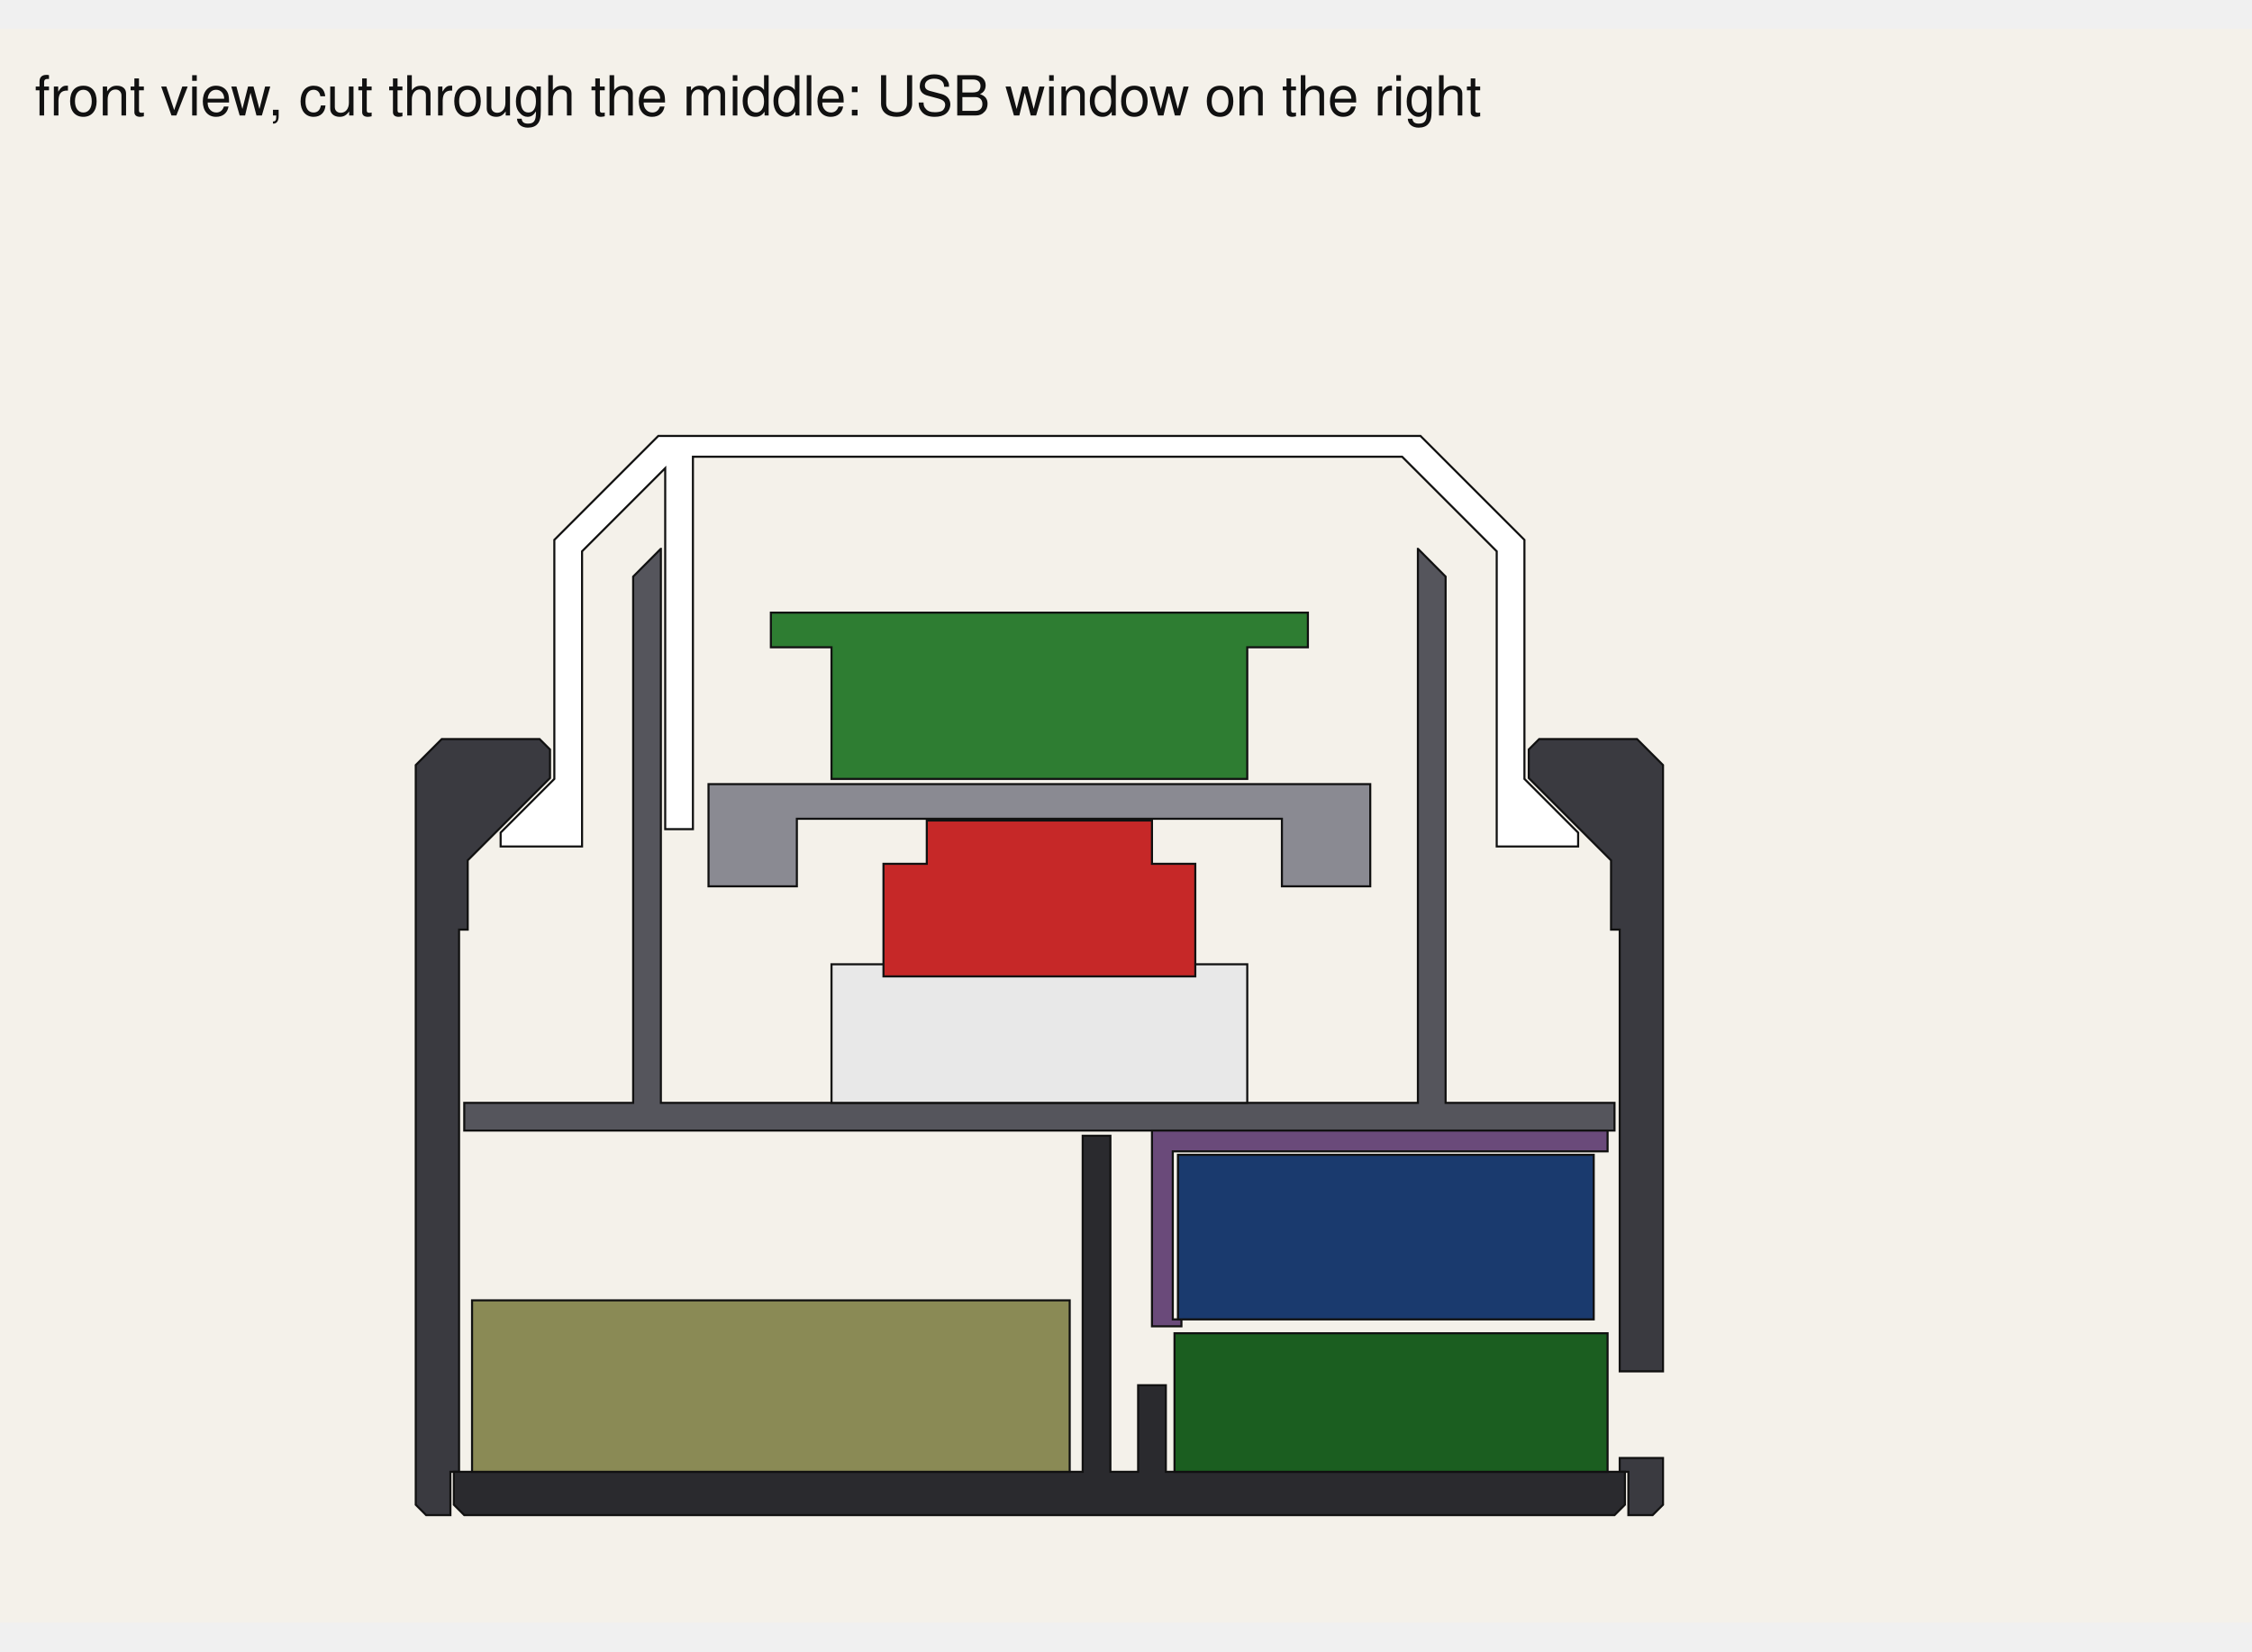
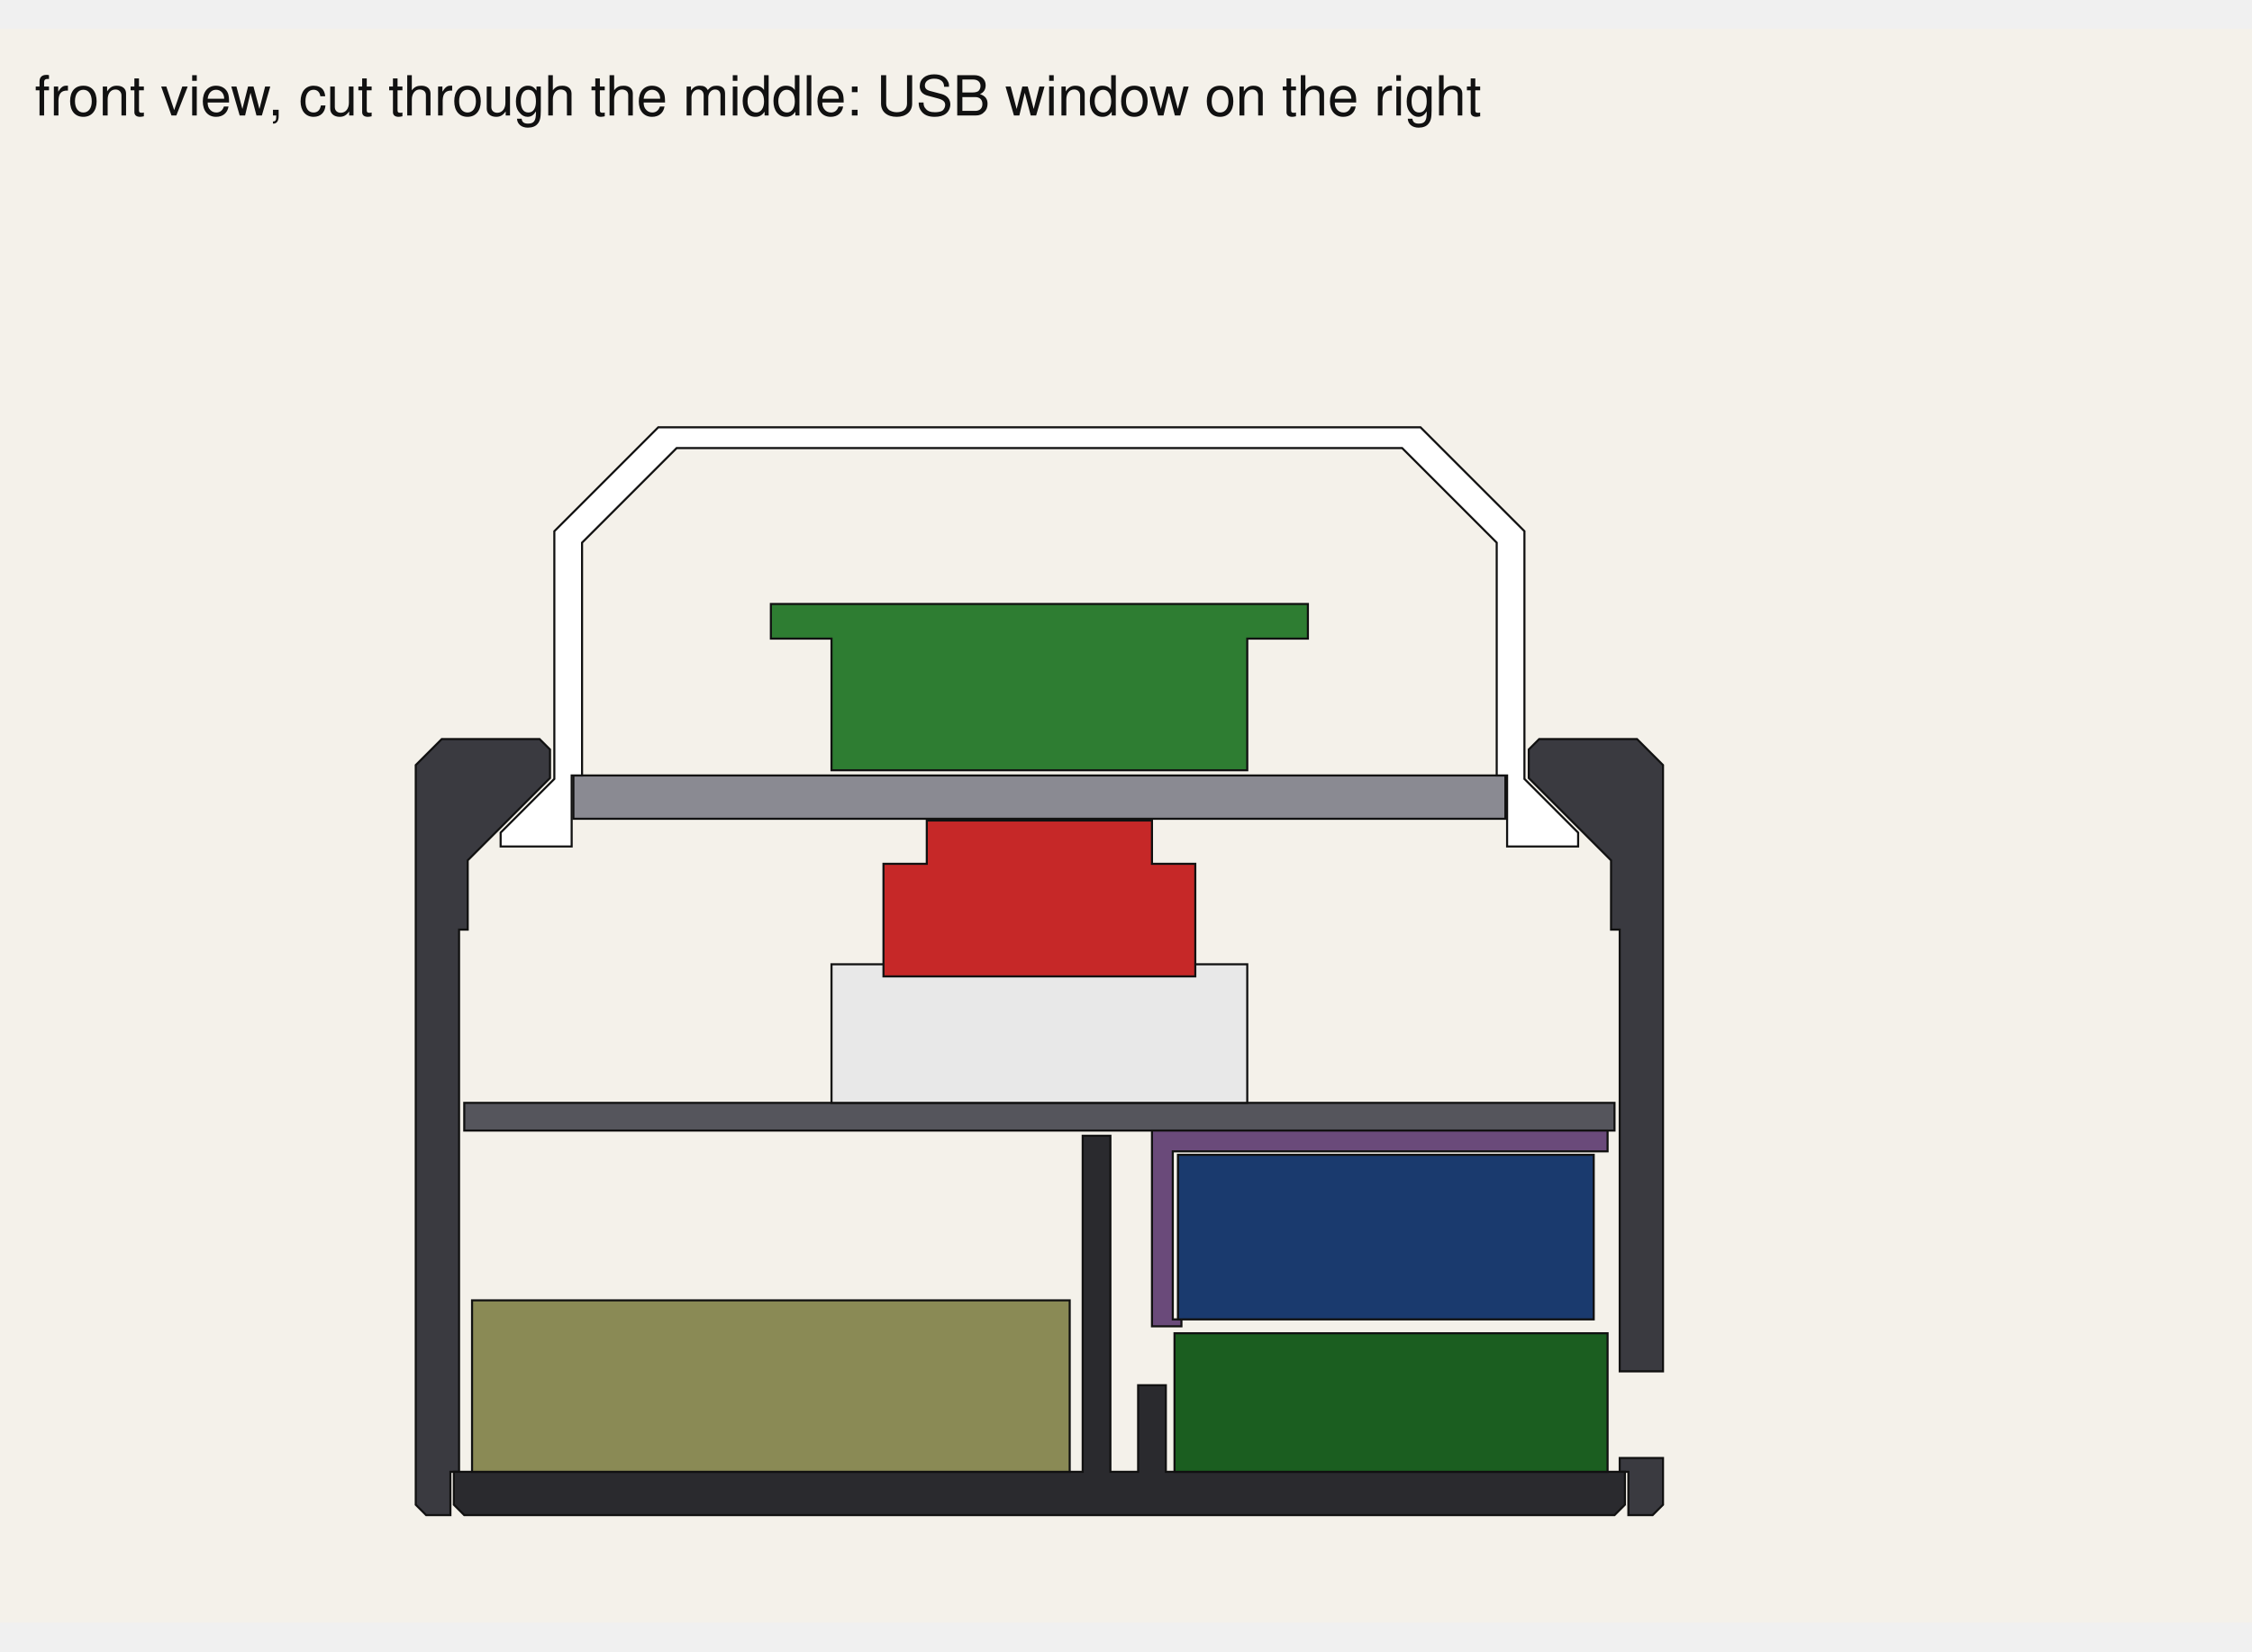
<svg xmlns="http://www.w3.org/2000/svg" viewBox="-60 -62 130 92" width="1320" height="968">
  <rect x="-60" y="-62" width="130" height="92" fill="#f4f1ea" />
  <path d="M-28.25,-20.40 L-28.25,-18.75 L-33.00,-14.00 L-33.00,-10.00 L-33.01,-10.00 L-33.50,-10.00 L-33.50,-5.00 L-33.50,-4.50 L-33.50,0.50 L-33.50,1.00 L-33.50,11.15 L-33.50,21.30 L-33.75,21.30 L-34.00,21.30 L-34.00,22.55 L-34.00,23.80 L-34.70,23.80 L-35.40,23.80 L-35.70,23.50 L-36.00,23.20 L-36.00,1.85 L-36.00,-19.50 L-35.25,-20.25 L-34.50,-21.00 L-34.33,-21.00 L-33.68,-21.00 L-33.18,-21.00 L-29.03,-21.00 L-28.98,-21.00 L-28.85,-21.00 Z M36.00,20.99 L36.00,23.20 L35.70,23.50 L35.40,23.80 L34.70,23.80 L34.00,23.80 L34.00,22.55 L34.00,21.30 L33.75,21.30 L33.50,21.30 L33.50,20.64 L33.50,20.50 L35.20,20.50 L36.00,20.50 Z M35.25,-20.25 L36.00,-19.50 L36.00,1.85 L36.00,12.23 L36.00,15.50 L34.30,15.50 L33.50,15.50 L33.50,14.05 L33.50,10.65 L33.50,0.52 L33.50,0.00 L33.50,-5.00 L33.50,-10.00 L33.47,-10.00 L33.01,-10.00 L33.00,-10.00 L33.00,-14.00 L28.25,-18.75 L28.25,-20.40 L28.85,-21.00 L28.98,-21.00 L29.03,-21.00 L33.18,-21.00 L33.87,-21.00 L34.50,-21.00 Z" fill="#3a3a40" fill-rule="evenodd" stroke="#111" stroke-width="0.12" />
-   <path d="M-21.85,0.00 L-20.30,0.00 L-18.86,0.00 L-18.70,0.00 L-17.29,0.00 L-15.97,0.00 L-15.68,0.00 L-14.39,0.00 L-13.18,0.00 L-12.04,0.00 L-10.96,0.00 L-10.49,0.00 L-9.44,0.00 L-8.45,0.00 L-7.91,0.00 L-7.33,0.00 L-6.35,0.00 L-5.42,0.00 L-4.53,0.00 L-3.69,0.00 L-2.89,0.00 L-2.22,0.00 L-1.45,0.00 L-0.71,0.00 L0.00,0.00 L0.55,0.00 L1.29,0.00 L2.07,0.00 L2.88,0.00 L3.73,0.00 L4.63,0.00 L5.57,0.00 L6.58,0.00 L7.65,0.00 L8.21,0.00 L8.26,0.00 L8.37,0.00 L8.52,0.00 L8.72,0.00 L8.95,0.00 L9.20,0.00 L14.58,0.00 L14.69,0.00 L14.83,0.00 L15.42,0.00 L16.05,0.00 L16.70,0.00 L16.83,0.00 L17.52,0.00 L18.25,0.00 L19.04,0.00 L19.89,0.00 L20.82,0.00 L21.85,0.00 L21.85,-31.98 L21.86,-31.98 L23.45,-30.38 L23.45,0.00 L23.69,0.00 L23.87,0.00 L23.98,0.00 L24.04,0.00 L24.04,0.00 L30.80,0.00 L31.04,0.00 L31.22,0.00 L31.34,0.00 L31.38,0.00 L32.26,0.00 L32.75,0.00 L33.20,0.00 L33.20,0.80 L33.20,1.60 L32.75,1.60 L28.23,1.60 L28.18,1.60 L28.18,1.60 L28.12,1.60 L28.00,1.60 L27.84,1.60 L27.64,1.60 L27.42,1.60 L27.20,1.60 L26.99,1.60 L26.81,1.60 L21.91,1.60 L21.71,1.60 L21.49,1.60 L15.17,1.60 L14.95,1.60 L14.73,1.60 L14.52,1.60 L14.34,1.60 L14.20,1.60 L14.12,1.60 L-1.38,1.60 L-31.15,1.60 L-32.75,1.60 L-33.20,1.60 L-33.20,0.80 L-33.20,0.00 L-32.75,0.00 L-32.26,0.00 L-24.04,0.00 L-24.04,0.00 L-23.98,0.00 L-23.87,0.00 L-23.69,0.00 L-23.45,0.00 L-23.45,-30.38 L-21.86,-31.98 L-21.85,-31.98 Z" fill="#55555c" fill-rule="evenodd" stroke="#111" stroke-width="0.12" />
-   <path d="M32.80,1.92 L32.80,2.80 L32.71,2.80 L32.62,2.80 L23.56,2.80 L7.70,2.80 L7.70,6.36 L7.70,12.50 L7.85,12.50 L8.20,12.50 L8.20,12.62 L8.20,12.90 L8.05,12.90 L7.70,12.90 L6.94,12.90 L6.90,12.90 L6.50,12.90 L6.50,9.65 L6.50,2.80 L6.50,2.57 L6.50,2.51 L6.50,2.48 L6.50,1.60 L25.76,1.60 L27.71,1.60 L27.81,1.60 L27.94,1.60 L28.06,1.60 L28.19,1.60 L31.38,1.60 L31.46,1.60 L31.56,1.60 L31.67,1.60 L31.79,1.60 L31.90,1.60 L32.00,1.60 L32.07,1.60 L32.13,1.60 L32.15,1.60 L32.80,1.60 Z" fill="#6a4a7a" fill-rule="evenodd" stroke="#111" stroke-width="0.12" />
+   <path d="M33.20,0.80 L33.20,1.60 L32.75,1.60 L28.23,1.60 L28.00,1.60 L27.99,1.60 L27.94,1.60 L24.10,1.60 L24.05,1.60 L23.93,1.60 L23.76,1.60 L23.69,1.60 L23.49,1.60 L23.25,1.60 L23.17,1.60 L22.91,1.60 L22.62,1.60 L22.53,1.60 L22.22,1.60 L21.90,1.60 L21.81,1.60 L21.48,1.60 L21.14,1.60 L20.81,1.60 L18.71,1.60 L18.63,1.60 L18.30,1.60 L17.98,1.60 L17.67,1.60 L17.37,1.60 L13.41,1.60 L13.30,1.60 L12.93,1.60 L12.81,1.60 L12.45,1.60 L12.32,1.60 L11.98,1.60 L11.85,1.60 L11.52,1.60 L11.40,1.60 L11.09,1.60 L10.97,1.60 L10.69,1.60 L10.58,1.60 L10.33,1.60 L10.23,1.60 L10.02,1.60 L9.93,1.60 L9.86,1.60 L9.80,1.60 L9.77,1.60 L9.76,1.60 L7.56,1.60 L7.26,1.60 L7.02,1.60 L6.82,1.60 L6.68,1.60 L6.60,1.60 L6.58,1.60 L6.42,1.60 L-19.00,1.60 L-19.29,1.60 L-19.60,1.60 L-19.92,1.60 L-20.24,1.60 L-20.57,1.60 L-20.88,1.60 L-21.18,1.60 L-21.46,1.60 L-21.71,1.60 L-21.94,1.60 L-22.13,1.60 L-22.29,1.60 L-22.40,1.60 L-22.48,1.60 L-31.15,1.60 L-32.75,1.60 L-33.20,1.60 L-33.20,0.80 L-33.20,0.00 L-32.75,0.00 L-32.26,0.00 L-25.04,0.00 L-25.04,0.00 L-24.97,0.00 L-24.83,0.00 L-24.61,0.00 L-24.31,0.00 L-23.95,0.00 L-23.52,0.00 L-23.03,0.00 L-22.49,0.00 L-21.90,0.00 L-21.29,0.00 L-20.66,0.00 L-20.03,0.00 L-19.41,0.00 L-18.82,0.00 L-18.28,0.00 L-17.78,0.00 L-17.36,0.00 L-11.72,0.00 L-11.50,0.00 L-11.27,0.00 L-11.02,0.00 L-10.76,0.00 L-10.25,0.00 L-9.98,0.00 L-9.49,0.00 L-9.23,0.00 L-8.78,0.00 L-8.52,0.00 L-8.11,0.00 L-7.86,0.00 L-7.49,0.00 L-7.26,0.00 L-6.94,0.00 L-6.74,0.00 L-6.47,0.00 L-6.30,0.00 L-6.08,0.00 L-5.94,0.00 L-5.85,0.00 L-5.80,0.00 L-5.79,0.00 L-2.45,0.00 L-2.40,0.00 L-2.40,0.00 L-0.38,0.00 L0.16,0.00 L0.23,0.00 L0.35,0.00 L0.51,0.00 L0.69,0.00 L17.78,0.00 L17.83,0.00 L17.89,0.00 L18.35,0.00 L18.89,0.00 L18.94,0.00 L19.53,0.00 L20.15,0.00 L20.81,0.00 L20.86,0.00 L21.53,0.00 L22.19,0.00 L22.24,0.00 L22.88,0.00 L23.48,0.00 L23.54,0.00 L24.09,0.00 L24.59,0.00 L24.64,0.00 L25.07,0.00 L25.43,0.00 L25.47,0.00 L25.76,0.00 L25.96,0.00 L25.99,0.00 L25.99,0.00 L26.13,0.00 L32.26,0.00 L32.75,0.00 L33.20,0.00 Z" fill="#55555c" fill-rule="evenodd" stroke="#111" stroke-width="0.12" />
+   <path d="M32.80,1.79 L32.80,2.80 L32.75,2.80 L32.69,2.80 L27.45,2.80 L7.70,2.80 L7.70,4.65 L7.70,12.50 L7.76,12.50 L8.20,12.50 L8.20,12.54 L8.20,12.90 L8.14,12.90 L7.70,12.90 L6.73,12.90 L6.71,12.90 L6.50,12.90 L6.50,11.22 L6.50,2.80 L6.50,2.71 L6.50,2.65 L6.50,2.61 L6.50,1.60 L28.73,1.60 L29.85,1.60 L29.91,1.60 L29.98,1.60 L30.06,1.60 L30.13,1.60 L31.98,1.60 L32.02,1.60 L32.08,1.60 L32.15,1.60 L32.21,1.60 L32.28,1.60 L32.34,1.60 L32.38,1.60 L32.41,1.60 L32.42,1.60 L32.80,1.60 Z" fill="#6a4a7a" fill-rule="evenodd" stroke="#111" stroke-width="0.12" />
  <path d="M4.10,11.27 L4.10,21.30 L4.83,21.30 L5.70,21.30 L5.70,19.91 L5.70,16.30 L6.90,16.30 L7.30,16.30 L7.30,20.05 L7.30,21.30 L7.45,21.30 L12.33,21.30 L17.64,21.30 L18.08,21.30 L18.55,21.30 L31.73,21.30 L32.53,21.30 L32.54,21.30 L32.69,21.30 L33.26,21.30 L33.80,21.30 L33.80,22.25 L33.80,23.20 L33.50,23.50 L33.20,23.80 L33.08,23.80 L32.75,23.80 L32.26,23.80 L0.00,23.80 L-32.75,23.80 L-33.20,23.80 L-33.50,23.50 L-33.80,23.20 L-33.80,22.25 L-33.80,21.30 L-33.66,21.30 L-33.26,21.30 L-32.69,21.30 L-28.36,21.30 L-18.79,21.30 L-12.88,21.30 L-12.15,21.30 L2.50,21.30 L2.50,10.97 L2.50,1.90 L3.33,1.90 L4.10,1.90 Z" fill="#2a2a2e" fill-rule="evenodd" stroke="#111" stroke-width="0.12" />
-   <path d="M19.10,-14.99 L19.10,-12.50 L19.08,-12.50 L19.05,-12.50 L19.01,-12.50 L18.96,-12.50 L18.89,-12.50 L18.82,-12.50 L18.73,-12.50 L18.64,-12.50 L18.53,-12.50 L18.41,-12.50 L18.28,-12.50 L18.14,-12.50 L17.98,-12.50 L17.83,-12.50 L17.65,-12.50 L17.47,-12.50 L17.27,-12.50 L17.07,-12.50 L16.84,-12.50 L16.62,-12.50 L16.38,-12.50 L16.14,-12.50 L15.88,-12.50 L15.62,-12.50 L15.34,-12.50 L15.06,-12.50 L14.76,-12.50 L14.47,-12.50 L14.15,-12.50 L14.00,-12.50 L14.00,-15.00 L14.00,-16.40 L10.53,-16.40 L7.82,-16.40 L5.65,-16.40 L3.86,-16.40 L2.37,-16.40 L1.10,-16.40 L0.00,-16.40 L-1.10,-16.40 L-2.37,-16.40 L-3.86,-16.40 L-5.65,-16.40 L-7.82,-16.40 L-10.53,-16.40 L-14.00,-16.40 L-14.00,-15.00 L-14.00,-12.50 L-14.15,-12.50 L-14.47,-12.50 L-14.76,-12.50 L-15.06,-12.50 L-15.34,-12.50 L-15.62,-12.50 L-15.88,-12.50 L-16.14,-12.50 L-16.38,-12.50 L-16.62,-12.50 L-16.84,-12.50 L-17.07,-12.50 L-17.27,-12.50 L-17.47,-12.50 L-17.65,-12.50 L-17.83,-12.50 L-17.98,-12.50 L-18.14,-12.50 L-18.28,-12.50 L-18.41,-12.50 L-18.53,-12.50 L-18.64,-12.50 L-18.73,-12.50 L-18.82,-12.50 L-18.89,-12.50 L-18.96,-12.50 L-19.01,-12.50 L-19.05,-12.50 L-19.08,-12.50 L-19.10,-12.50 L-19.10,-15.00 L-19.10,-18.40 L-14.05,-18.40 L-10.18,-18.40 L-7.11,-18.40 L-4.61,-18.40 L-2.54,-18.40 L-0.79,-18.40 L0.00,-18.40 L0.79,-18.40 L2.54,-18.40 L4.61,-18.40 L7.11,-18.40 L10.18,-18.40 L14.05,-18.40 L19.10,-18.40 Z" fill="#8a8a92" fill-rule="evenodd" stroke="#111" stroke-width="0.12" />
-   <path d="M28.00,-32.50 L28.00,-18.70 L31.10,-15.60 L31.10,-14.80 L26.40,-14.80 L26.40,-31.84 L21.60,-36.64 L20.94,-37.30 L20.00,-37.30 L0.00,-37.30 L-20.00,-37.30 L-20.00,-15.80 L-20.16,-15.80 L-20.34,-15.80 L-20.52,-15.80 L-20.67,-15.80 L-20.82,-15.80 L-20.95,-15.80 L-21.08,-15.80 L-21.18,-15.80 L-21.29,-15.80 L-21.37,-15.80 L-21.44,-15.80 L-21.50,-15.80 L-21.55,-15.80 L-21.57,-15.80 L-21.60,-15.80 L-21.60,-36.64 L-26.40,-31.84 L-26.40,-14.80 L-31.10,-14.80 L-31.10,-15.60 L-28.00,-18.70 L-28.00,-32.50 L-22.00,-38.50 L0.00,-38.50 L22.00,-38.50 Z" fill="#ffffff" fill-rule="evenodd" stroke="#111" stroke-width="0.12" />
+   <path d="M26.90,-16.40 L26.87,-16.40 L26.84,-16.40 L26.77,-16.40 L26.71,-16.40 L26.61,-16.40 L26.51,-16.40 L26.38,-16.40 L26.25,-16.40 L26.09,-16.40 L25.93,-16.40 L25.74,-16.40 L25.55,-16.40 L25.33,-16.40 L25.11,-16.40 L24.85,-16.40 L24.60,-16.40 L24.32,-16.40 L24.03,-16.40 L23.72,-16.40 L23.41,-16.40 L23.07,-16.40 L22.73,-16.40 L22.37,-16.40 L22.07,-16.40 L22.02,-16.40 L21.94,-16.40 L21.83,-16.40 L21.58,-16.40 L21.44,-16.40 L21.27,-16.40 L21.07,-16.40 L20.85,-16.40 L20.62,-16.40 L20.38,-16.40 L20.13,-16.40 L19.90,-16.40 L19.64,-16.40 L19.37,-16.40 L19.09,-16.40 L18.87,-16.40 L18.60,-16.40 L18.35,-16.40 L18.11,-16.40 L17.87,-16.40 L17.64,-16.40 L17.45,-16.40 L17.27,-16.40 L17.02,-16.40 L16.87,-16.40 L16.76,-16.40 L16.68,-16.40 L16.63,-16.40 L16.62,-16.40 L16.55,-16.40 L16.02,-16.40 L15.49,-16.40 L14.94,-16.40 L14.40,-16.40 L13.83,-16.40 L13.26,-16.40 L12.68,-16.40 L12.10,-16.40 L11.50,-16.40 L10.90,-16.40 L10.29,-16.40 L9.68,-16.40 L9.06,-16.40 L8.44,-16.40 L7.81,-16.40 L7.18,-16.40 L6.90,-16.40 L6.63,-16.40 L6.36,-16.40 L6.10,-16.40 L5.83,-16.40 L5.55,-16.40 L5.28,-16.40 L5.00,-16.40 L4.72,-16.40 L4.43,-16.40 L4.14,-16.40 L3.83,-16.40 L-7.17,-16.40 L-7.30,-16.40 L-7.81,-16.40 L-8.44,-16.40 L-9.06,-16.40 L-9.68,-16.40 L-10.29,-16.40 L-10.90,-16.40 L-11.50,-16.40 L-12.10,-16.40 L-12.68,-16.40 L-13.26,-16.40 L-13.83,-16.40 L-14.10,-16.40 L-14.11,-16.40 L-14.16,-16.40 L-14.25,-16.40 L-14.36,-16.40 L-14.50,-16.40 L-14.85,-16.40 L-15.01,-16.40 L-15.20,-16.40 L-15.41,-16.40 L-15.63,-16.40 L-15.96,-16.40 L-16.20,-16.40 L-16.44,-16.40 L-16.69,-16.40 L-17.01,-16.40 L-17.26,-16.40 L-17.50,-16.40 L-17.73,-16.40 L-18.05,-16.40 L-18.26,-16.40 L-18.46,-16.40 L-18.64,-16.40 L-18.96,-16.40 L-19.12,-16.40 L-19.24,-16.40 L-19.34,-16.40 L-19.41,-16.40 L-19.45,-16.40 L-19.46,-16.40 L-19.49,-16.40 L-19.93,-16.40 L-20.38,-16.40 L-20.79,-16.40 L-21.21,-16.40 L-21.61,-16.40 L-22.00,-16.40 L-22.37,-16.40 L-22.73,-16.40 L-23.07,-16.40 L-23.41,-16.40 L-23.72,-16.40 L-24.03,-16.40 L-24.32,-16.40 L-24.60,-16.40 L-24.85,-16.40 L-25.11,-16.40 L-25.33,-16.40 L-25.55,-16.40 L-25.74,-16.40 L-25.93,-16.40 L-26.09,-16.40 L-26.25,-16.40 L-26.38,-16.40 L-26.51,-16.40 L-26.61,-16.40 L-26.71,-16.40 L-26.77,-16.40 L-26.84,-16.40 L-26.87,-16.40 L-26.90,-16.40 L-26.90,-18.90 L-26.87,-18.90 L-26.84,-18.90 L-26.77,-18.90 L-26.71,-18.90 L-26.61,-18.90 L-26.51,-18.90 L-26.38,-18.90 L-26.25,-18.90 L-26.09,-18.90 L-25.93,-18.90 L-25.74,-18.90 L-25.55,-18.90 L-25.33,-18.90 L-25.11,-18.90 L-24.85,-18.90 L-24.60,-18.90 L-24.32,-18.90 L-24.03,-18.90 L-23.72,-18.90 L-23.41,-18.90 L-23.07,-18.90 L-22.73,-18.90 L-22.37,-18.90 L-22.00,-18.90 L-21.61,-18.90 L-21.21,-18.90 L-20.79,-18.90 L-20.38,-18.90 L-19.93,-18.90 L-19.49,-18.90 L-19.02,-18.90 L-18.55,-18.90 L-18.06,-18.90 L-17.58,-18.90 L-17.07,-18.90 L-16.55,-18.90 L-16.02,-18.90 L-15.49,-18.90 L-15.47,-18.90 L-15.45,-18.90 L-15.38,-18.90 L-15.26,-18.90 L-15.09,-18.90 L-14.88,-18.90 L-14.63,-18.90 L-14.39,-18.90 L-14.13,-18.90 L-13.85,-18.90 L-13.57,-18.90 L-13.31,-18.90 L-13.06,-18.90 L-12.82,-18.90 L-12.61,-18.90 L-12.43,-18.90 L-12.31,-18.90 L-12.03,-18.90 L-11.95,-18.90 L-11.92,-18.90 L-11.50,-18.90 L-10.90,-18.90 L-10.29,-18.90 L-9.68,-18.90 L-9.06,-18.90 L-8.44,-18.90 L-7.81,-18.90 L-7.30,-18.90 L-7.17,-18.90 L-6.90,-18.90 L-6.63,-18.90 L-6.36,-18.90 L-6.10,-18.90 L-5.83,-18.90 L-5.55,-18.90 L-5.28,-18.90 L-5.00,-18.90 L-4.72,-18.90 L-4.43,-18.90 L-4.14,-18.90 L6.90,-18.90 L7.18,-18.90 L7.81,-18.90 L8.44,-18.90 L9.06,-18.90 L9.68,-18.90 L10.29,-18.90 L10.90,-18.90 L11.50,-18.90 L12.10,-18.90 L12.21,-18.90 L12.23,-18.90 L12.31,-18.90 L12.43,-18.90 L12.61,-18.90 L12.82,-18.90 L13.07,-18.90 L13.31,-18.90 L13.57,-18.90 L13.85,-18.90 L14.09,-18.90 L14.37,-18.90 L14.63,-18.90 L14.88,-18.90 L15.09,-18.90 L15.34,-18.90 L15.52,-18.90 L15.65,-18.90 L15.73,-18.90 L15.76,-18.90 L16.02,-18.90 L16.55,-18.90 L17.07,-18.90 L17.58,-18.90 L18.06,-18.90 L18.55,-18.90 L19.02,-18.90 L19.49,-18.90 L19.93,-18.90 L20.38,-18.90 L20.79,-18.90 L21.21,-18.90 L21.61,-18.90 L22.00,-18.90 L22.37,-18.90 L22.73,-18.90 L23.07,-18.90 L23.41,-18.90 L23.72,-18.90 L24.03,-18.90 L24.32,-18.90 L24.60,-18.90 L24.85,-18.90 L25.11,-18.90 L25.33,-18.90 L25.55,-18.90 L25.74,-18.90 L25.93,-18.90 L26.09,-18.90 L26.25,-18.90 L26.38,-18.90 L26.51,-18.90 L26.61,-18.90 L26.71,-18.90 L26.77,-18.90 L26.84,-18.90 L26.87,-18.90 L26.90,-18.90 Z" fill="#8a8a92" fill-rule="evenodd" stroke="#111" stroke-width="0.12" />
+   <path d="M28.00,-33.00 L28.00,-18.70 L31.10,-15.60 L31.10,-14.80 L27.00,-14.80 L27.00,-18.90 L26.40,-18.90 L26.40,-32.34 L20.94,-37.80 L0.00,-37.80 L-20.94,-37.80 L-26.40,-32.34 L-26.40,-18.90 L-27.00,-18.90 L-27.00,-14.80 L-31.10,-14.80 L-31.10,-15.60 L-28.00,-18.70 L-28.00,-33.00 L-22.00,-39.00 L0.00,-39.00 L22.00,-39.00 Z" fill="#ffffff" fill-rule="evenodd" stroke="#111" stroke-width="0.12" />
  <path d="M1.75,16.02 L1.75,21.30 L-14.34,21.30 L-32.75,21.30 L-32.75,16.68 L-32.75,11.40 L-14.34,11.40 L1.75,11.40 Z" fill="#8a8a55" fill-rule="evenodd" stroke="#111" stroke-width="0.12" />
  <path d="M32.80,15.25 L32.80,21.30 L26.70,21.30 L7.80,21.30 L7.80,19.35 L7.80,13.30 L26.70,13.30 L32.80,13.30 Z" fill="#1b5e20" fill-rule="evenodd" stroke="#111" stroke-width="0.12" />
  <path d="M7.80,-8.70 L7.80,-8.00 L9.45,-8.00 L12.00,-8.00 L12.00,-2.40 L12.00,0.00 L11.33,0.00 L11.27,0.00 L11.15,0.00 L10.96,0.00 L10.71,0.00 L10.42,0.00 L10.12,0.00 L9.84,0.00 L9.58,0.00 L-3.30,0.00 L-3.65,0.00 L-3.98,0.00 L-4.26,0.00 L-4.47,0.00 L-4.60,0.00 L-4.65,0.00 L-4.80,0.00 L-9.58,0.00 L-9.84,0.00 L-10.12,0.00 L-10.42,0.00 L-10.71,0.00 L-10.96,0.00 L-11.15,0.00 L-11.27,0.00 L-11.33,0.00 L-12.00,0.00 L-12.00,-5.60 L-12.00,-8.00 L-9.45,-8.00 L-7.80,-8.00 L-7.80,-8.70 L-7.80,-9.40 L0.00,-9.40 L7.80,-9.40 Z" fill="#e8e8e8" fill-rule="evenodd" stroke="#111" stroke-width="0.12" />
  <path d="M6.50,-15.05 L6.50,-13.80 L7.55,-13.80 L9.00,-13.80 L9.00,-10.55 L9.00,-7.30 L0.00,-7.30 L-9.00,-7.30 L-9.00,-10.55 L-9.00,-13.80 L-7.55,-13.80 L-6.50,-13.80 L-6.50,-15.05 L-6.50,-16.30 L0.00,-16.30 L6.50,-16.30 Z" fill="#c62828" fill-rule="evenodd" stroke="#111" stroke-width="0.12" />
-   <path d="M15.50,-27.30 L15.50,-26.30 L13.93,-26.30 L12.00,-26.30 L12.00,-22.51 L12.00,-22.50 L12.00,-18.70 L0.00,-18.70 L-12.00,-18.70 L-12.00,-22.50 L-12.00,-22.51 L-12.00,-26.30 L-13.93,-26.30 L-15.50,-26.30 L-15.50,-27.30 L-15.50,-28.30 L-10.33,-28.30 L0.00,-28.30 L10.33,-28.30 L15.50,-28.30 Z" fill="#2e7d32" fill-rule="evenodd" stroke="#111" stroke-width="0.12" />
-   <path d="M32.00,6.17 L32.00,12.50 L24.00,12.50 L8.00,12.50 L8.00,9.33 L8.00,3.00 L24.00,3.00 L32.00,3.00 Z" fill="#1a3a6e" fill-rule="evenodd" stroke="#111" stroke-width="0.12" />
+   <path d="M15.50,-27.80 L15.50,-26.80 L15.11,-26.80 L14.98,-26.80 L14.80,-26.80 L13.36,-26.80 L13.13,-26.80 L12.90,-26.80 L12.69,-26.80 L12.55,-26.80 L12.00,-26.80 L12.00,-23.01 L12.00,-23.00 L12.00,-19.20 L0.00,-19.20 L-12.00,-19.20 L-12.00,-23.00 L-12.00,-23.01 L-12.00,-26.80 L-12.69,-26.80 L-14.20,-26.80 L-14.37,-26.80 L-14.58,-26.80 L-14.80,-26.80 L-14.98,-26.80 L-15.11,-26.80 L-15.16,-26.80 L-15.50,-26.80 L-15.50,-27.80 L-15.50,-28.80 L-15.11,-28.80 L-14.98,-28.80 L-14.80,-28.80 L-14.58,-28.80 L-14.37,-28.80 L-14.20,-28.80 L-14.11,-28.80 L-14.10,-28.80 L-10.33,-28.80 L0.00,-28.80 L0.21,-28.80 L8.99,-28.80 L9.29,-28.80 L9.44,-28.80 L9.73,-28.80 L9.85,-28.80 L10.09,-28.80 L10.18,-28.80 L10.32,-28.80 L14.98,-28.80 L15.11,-28.80 L15.16,-28.80 L15.50,-28.80 Z" fill="#2e7d32" fill-rule="evenodd" stroke="#111" stroke-width="0.12" />
+   <path d="M32.00,4.58 L32.00,12.50 L28.00,12.50 L8.00,12.50 L8.00,10.92 L8.00,3.00 L28.00,3.00 L32.00,3.00 Z" fill="#1a3a6e" fill-rule="evenodd" stroke="#111" stroke-width="0.12" />
  <path d="" fill="#d8d8d8" fill-rule="evenodd" stroke="#111" stroke-width="0.12" />
  <text x="-58" y="-57" font-family="Helvetica" font-size="3.2" fill="#111">front view, cut through the middle: USB window on the right</text>
</svg>
